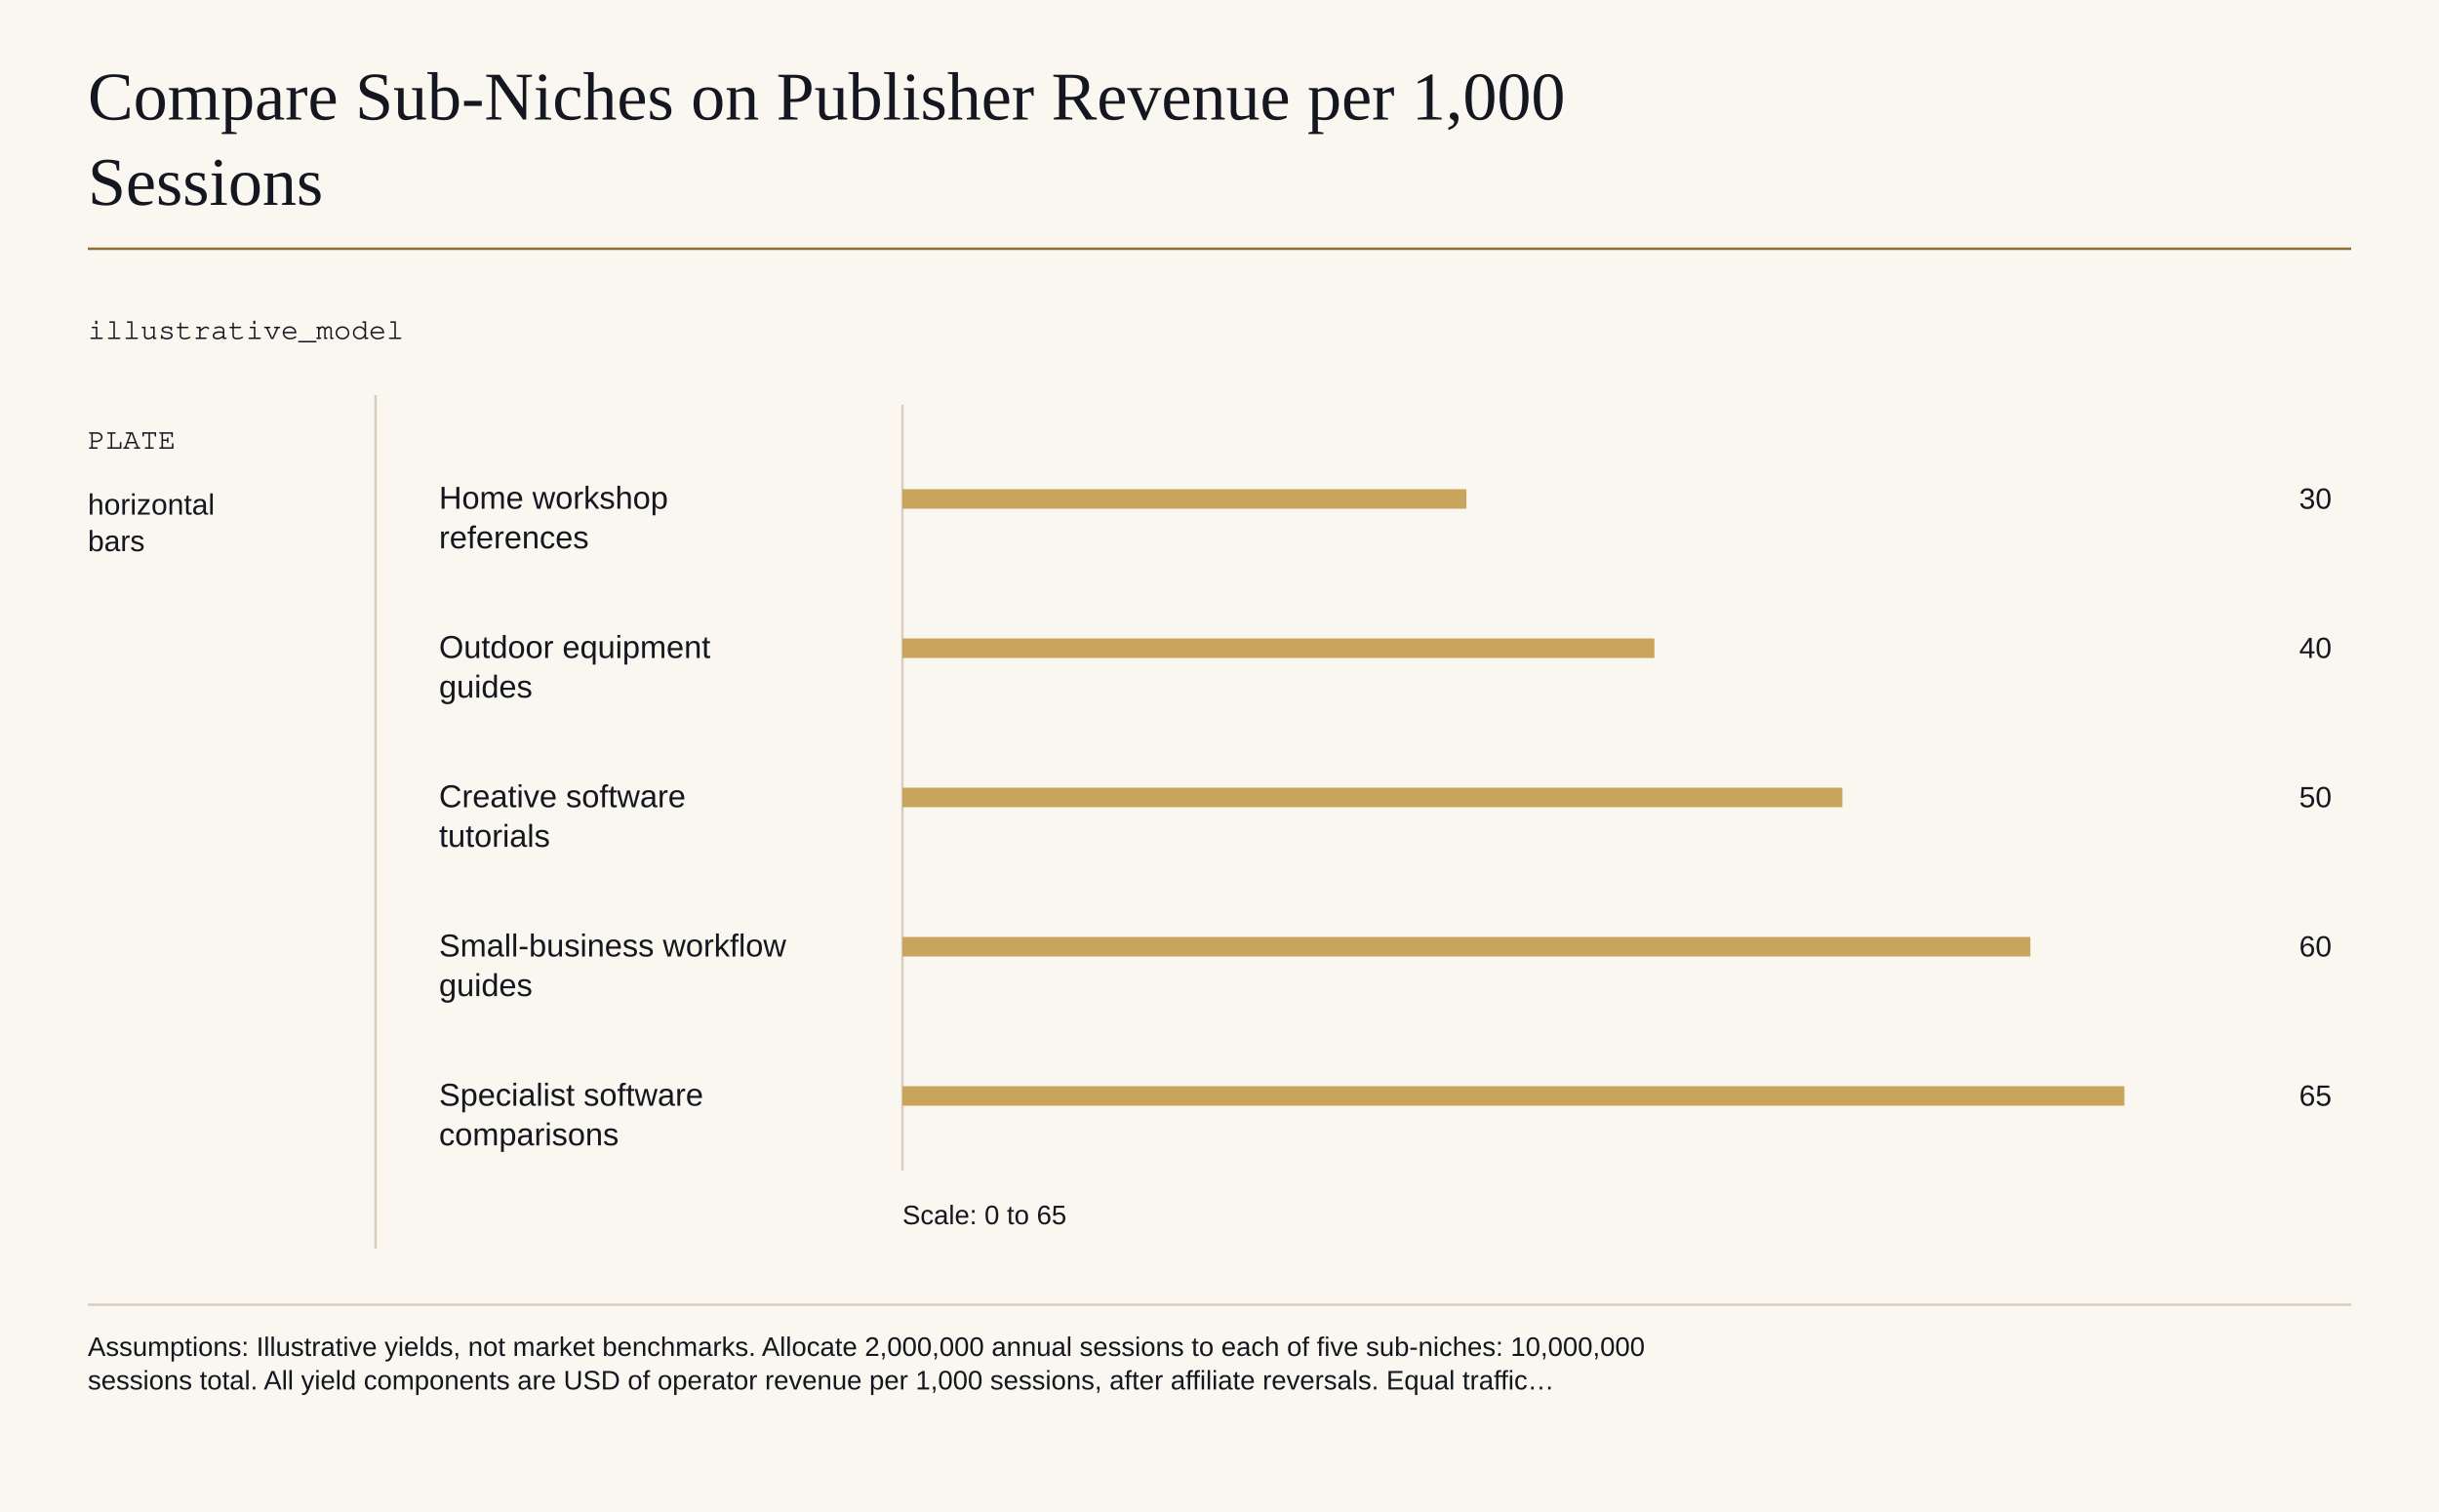
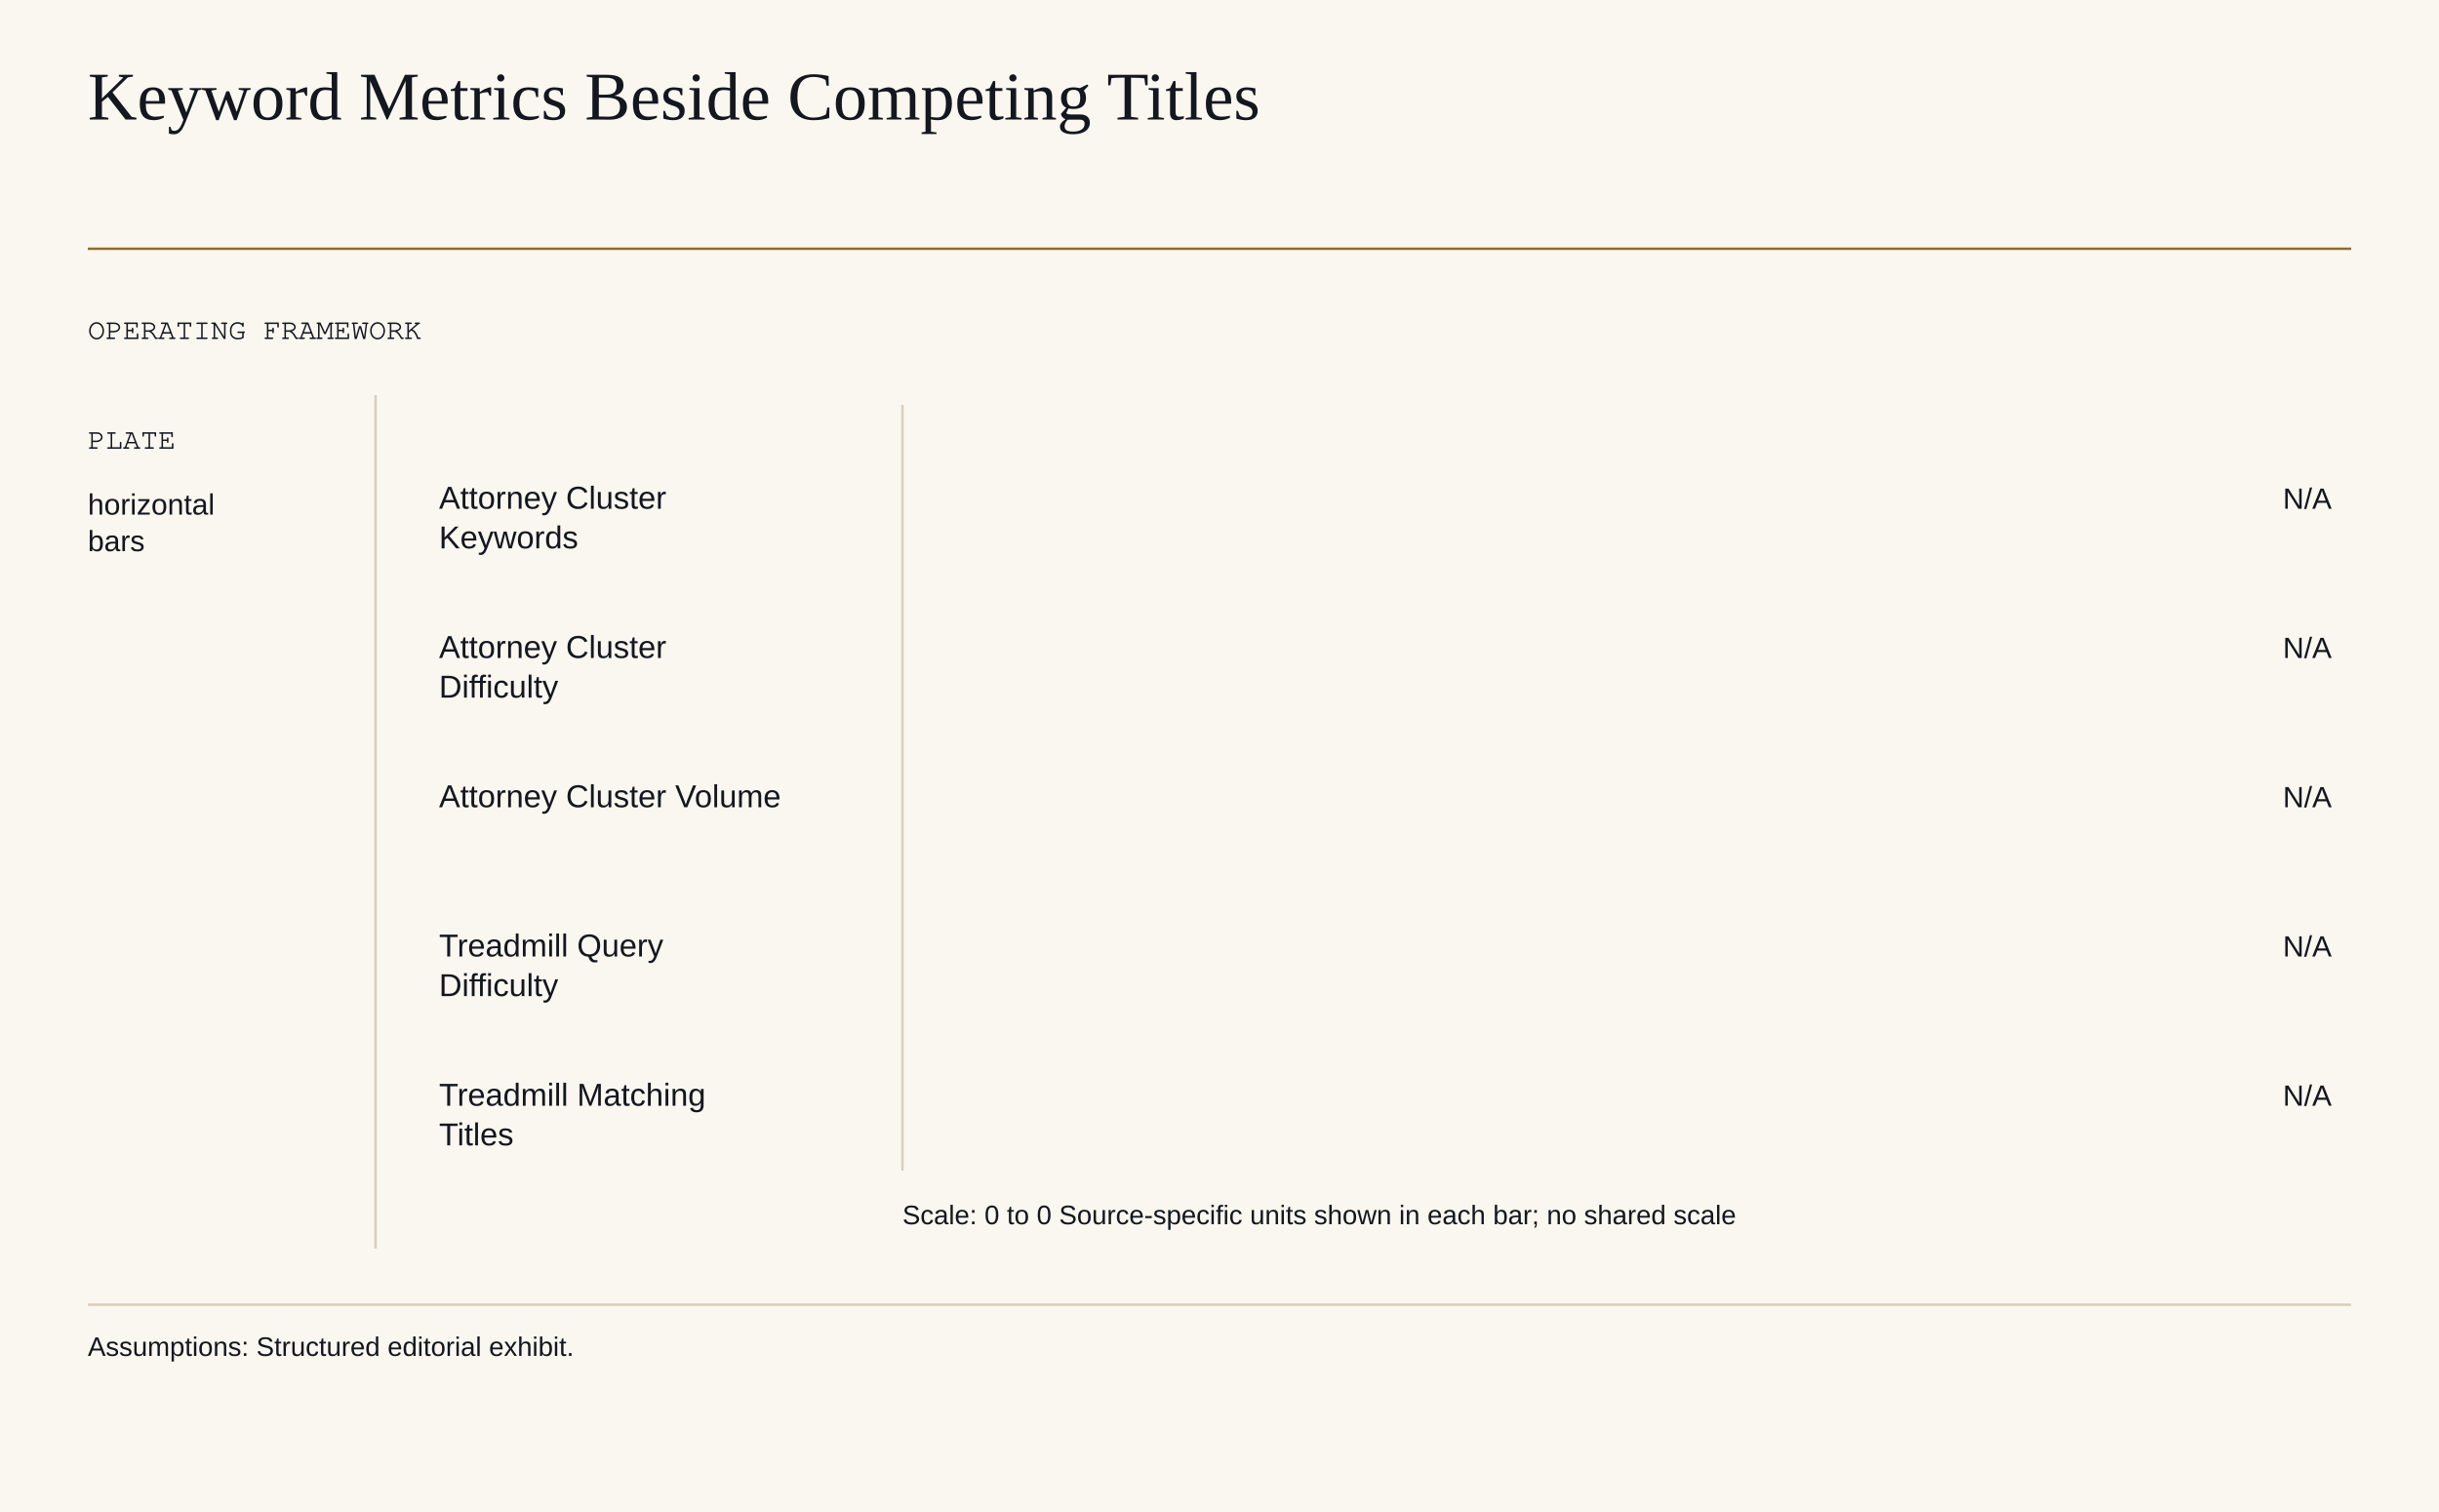
<svg xmlns="http://www.w3.org/2000/svg" viewBox="0 0 1000 620" role="img">
  <rect x="0" y="0" width="1000" height="620" fill="#FAF7F0" stroke="none" stroke-width="1" />
  <text x="36" y="49" font-family="Georgia, 'Times New Roman', serif" font-size="28" fill="#14171F" text-anchor="start" style="font-variant-numeric:tabular-nums">
-     <tspan x="36" dy="0">Compare Sub-Niches on Publisher Revenue per 1,000</tspan>
-     <tspan x="36" dy="35.0">Sessions</tspan>
+     <tspan x="36" dy="0">Keyword Metrics Beside Competing Titles</tspan>
  </text>
  <line x1="36" y1="102" x2="964" y2="102" stroke="#8C6D32" stroke-width="1" />
  <text x="36" y="139" font-family="Courier, monospace" font-size="12" fill="#14171F" text-anchor="start" style="font-variant-numeric:tabular-nums">
-     <tspan x="36" dy="0">illustrative_model</tspan>
+     <tspan x="36" dy="0">OPERATING FRAMEWORK</tspan>
  </text>
  <line x1="154" y1="162" x2="154" y2="512" stroke="#D8CEBE" stroke-width="1" />
  <text x="36" y="184" font-family="Courier, monospace" font-size="12" fill="#14171F" text-anchor="start" style="font-variant-numeric:tabular-nums">
    <tspan x="36" dy="0">PLATE</tspan>
  </text>
  <text x="36" y="211" font-family="Arial, Helvetica, sans-serif" font-size="12" fill="#14171F" text-anchor="start" style="font-variant-numeric:tabular-nums">
    <tspan x="36" dy="0">horizontal</tspan>
    <tspan x="36" dy="15.0">bars</tspan>
  </text>
  <line x1="370.0" y1="166" x2="370.0" y2="480" stroke="#D8CEBE" stroke-width="1" />
  <text x="180" y="208.6" font-family="Arial, Helvetica, sans-serif" font-size="13" fill="#14171F" text-anchor="start" style="font-variant-numeric:tabular-nums">
-     <tspan x="180" dy="0">Home workshop</tspan>
-     <tspan x="180" dy="16.25">references</tspan>
+     <tspan x="180" dy="0">Attorney Cluster</tspan>
+     <tspan x="180" dy="16.25">Keywords</tspan>
  </text>
-   <rect x="370.0" y="200.6" width="231.231" height="8" fill="#C9A45C" stroke="none" stroke-width="1" />
  <text x="956" y="208.6" font-family="Arial, Helvetica, sans-serif" font-size="12" fill="#14171F" text-anchor="end" style="font-variant-numeric:tabular-nums">
-     <tspan x="956" dy="0">30</tspan>
+     <tspan x="956" dy="0">N/A</tspan>
  </text>
  <text x="180" y="269.8" font-family="Arial, Helvetica, sans-serif" font-size="13" fill="#14171F" text-anchor="start" style="font-variant-numeric:tabular-nums">
-     <tspan x="180" dy="0">Outdoor equipment</tspan>
-     <tspan x="180" dy="16.25">guides</tspan>
+     <tspan x="180" dy="0">Attorney Cluster</tspan>
+     <tspan x="180" dy="16.25">Difficulty</tspan>
  </text>
-   <rect x="370.0" y="261.8" width="308.308" height="8" fill="#C9A45C" stroke="none" stroke-width="1" />
  <text x="956" y="269.8" font-family="Arial, Helvetica, sans-serif" font-size="12" fill="#14171F" text-anchor="end" style="font-variant-numeric:tabular-nums">
-     <tspan x="956" dy="0">40</tspan>
+     <tspan x="956" dy="0">N/A</tspan>
  </text>
  <text x="180" y="331.0" font-family="Arial, Helvetica, sans-serif" font-size="13" fill="#14171F" text-anchor="start" style="font-variant-numeric:tabular-nums">
-     <tspan x="180" dy="0">Creative software</tspan>
-     <tspan x="180" dy="16.25">tutorials</tspan>
+     <tspan x="180" dy="0">Attorney Cluster Volume</tspan>
  </text>
-   <rect x="370.0" y="323.0" width="385.385" height="8" fill="#C9A45C" stroke="none" stroke-width="1" />
  <text x="956" y="331.0" font-family="Arial, Helvetica, sans-serif" font-size="12" fill="#14171F" text-anchor="end" style="font-variant-numeric:tabular-nums">
-     <tspan x="956" dy="0">50</tspan>
+     <tspan x="956" dy="0">N/A</tspan>
  </text>
  <text x="180" y="392.2" font-family="Arial, Helvetica, sans-serif" font-size="13" fill="#14171F" text-anchor="start" style="font-variant-numeric:tabular-nums">
-     <tspan x="180" dy="0">Small-business workflow</tspan>
-     <tspan x="180" dy="16.25">guides</tspan>
+     <tspan x="180" dy="0">Treadmill Query</tspan>
+     <tspan x="180" dy="16.25">Difficulty</tspan>
  </text>
-   <rect x="370.0" y="384.2" width="462.462" height="8" fill="#C9A45C" stroke="none" stroke-width="1" />
  <text x="956" y="392.2" font-family="Arial, Helvetica, sans-serif" font-size="12" fill="#14171F" text-anchor="end" style="font-variant-numeric:tabular-nums">
-     <tspan x="956" dy="0">60</tspan>
+     <tspan x="956" dy="0">N/A</tspan>
  </text>
  <text x="180" y="453.4" font-family="Arial, Helvetica, sans-serif" font-size="13" fill="#14171F" text-anchor="start" style="font-variant-numeric:tabular-nums">
-     <tspan x="180" dy="0">Specialist software</tspan>
-     <tspan x="180" dy="16.25">comparisons</tspan>
+     <tspan x="180" dy="0">Treadmill Matching</tspan>
+     <tspan x="180" dy="16.25">Titles</tspan>
  </text>
-   <rect x="370.0" y="445.4" width="501.0" height="8" fill="#C9A45C" stroke="none" stroke-width="1" />
  <text x="956" y="453.4" font-family="Arial, Helvetica, sans-serif" font-size="12" fill="#14171F" text-anchor="end" style="font-variant-numeric:tabular-nums">
-     <tspan x="956" dy="0">65</tspan>
+     <tspan x="956" dy="0">N/A</tspan>
  </text>
  <text x="370" y="502" font-family="Arial, Helvetica, sans-serif" font-size="11" fill="#14171F" text-anchor="start" style="font-variant-numeric:tabular-nums">
-     <tspan x="370" dy="0">Scale: 0 to 65</tspan>
+     <tspan x="370" dy="0">Scale: 0 to 0 Source-specific units shown in each bar; no shared scale</tspan>
  </text>
  <line x1="36" y1="535" x2="964" y2="535" stroke="#D8CEBE" stroke-width="1" />
  <text x="36" y="556" font-family="Arial, Helvetica, sans-serif" font-size="11" fill="#14171F" text-anchor="start" style="font-variant-numeric:tabular-nums">
-     <tspan x="36" dy="0">Assumptions: Illustrative yields, not market benchmarks. Allocate 2,000,000 annual sessions to each of five sub-niches: 10,000,000</tspan>
-     <tspan x="36" dy="13.75">sessions total. All yield components are USD of operator revenue per 1,000 sessions, after affiliate reversals. Equal traffic…</tspan>
+     <tspan x="36" dy="0">Assumptions: Structured editorial exhibit.</tspan>
  </text>
  <text x="36" y="592" font-family="Arial, Helvetica, sans-serif" font-size="10" fill="#14171F" text-anchor="start" style="font-variant-numeric:tabular-nums">
    <tspan x="36" dy="0" />
  </text>
</svg>
